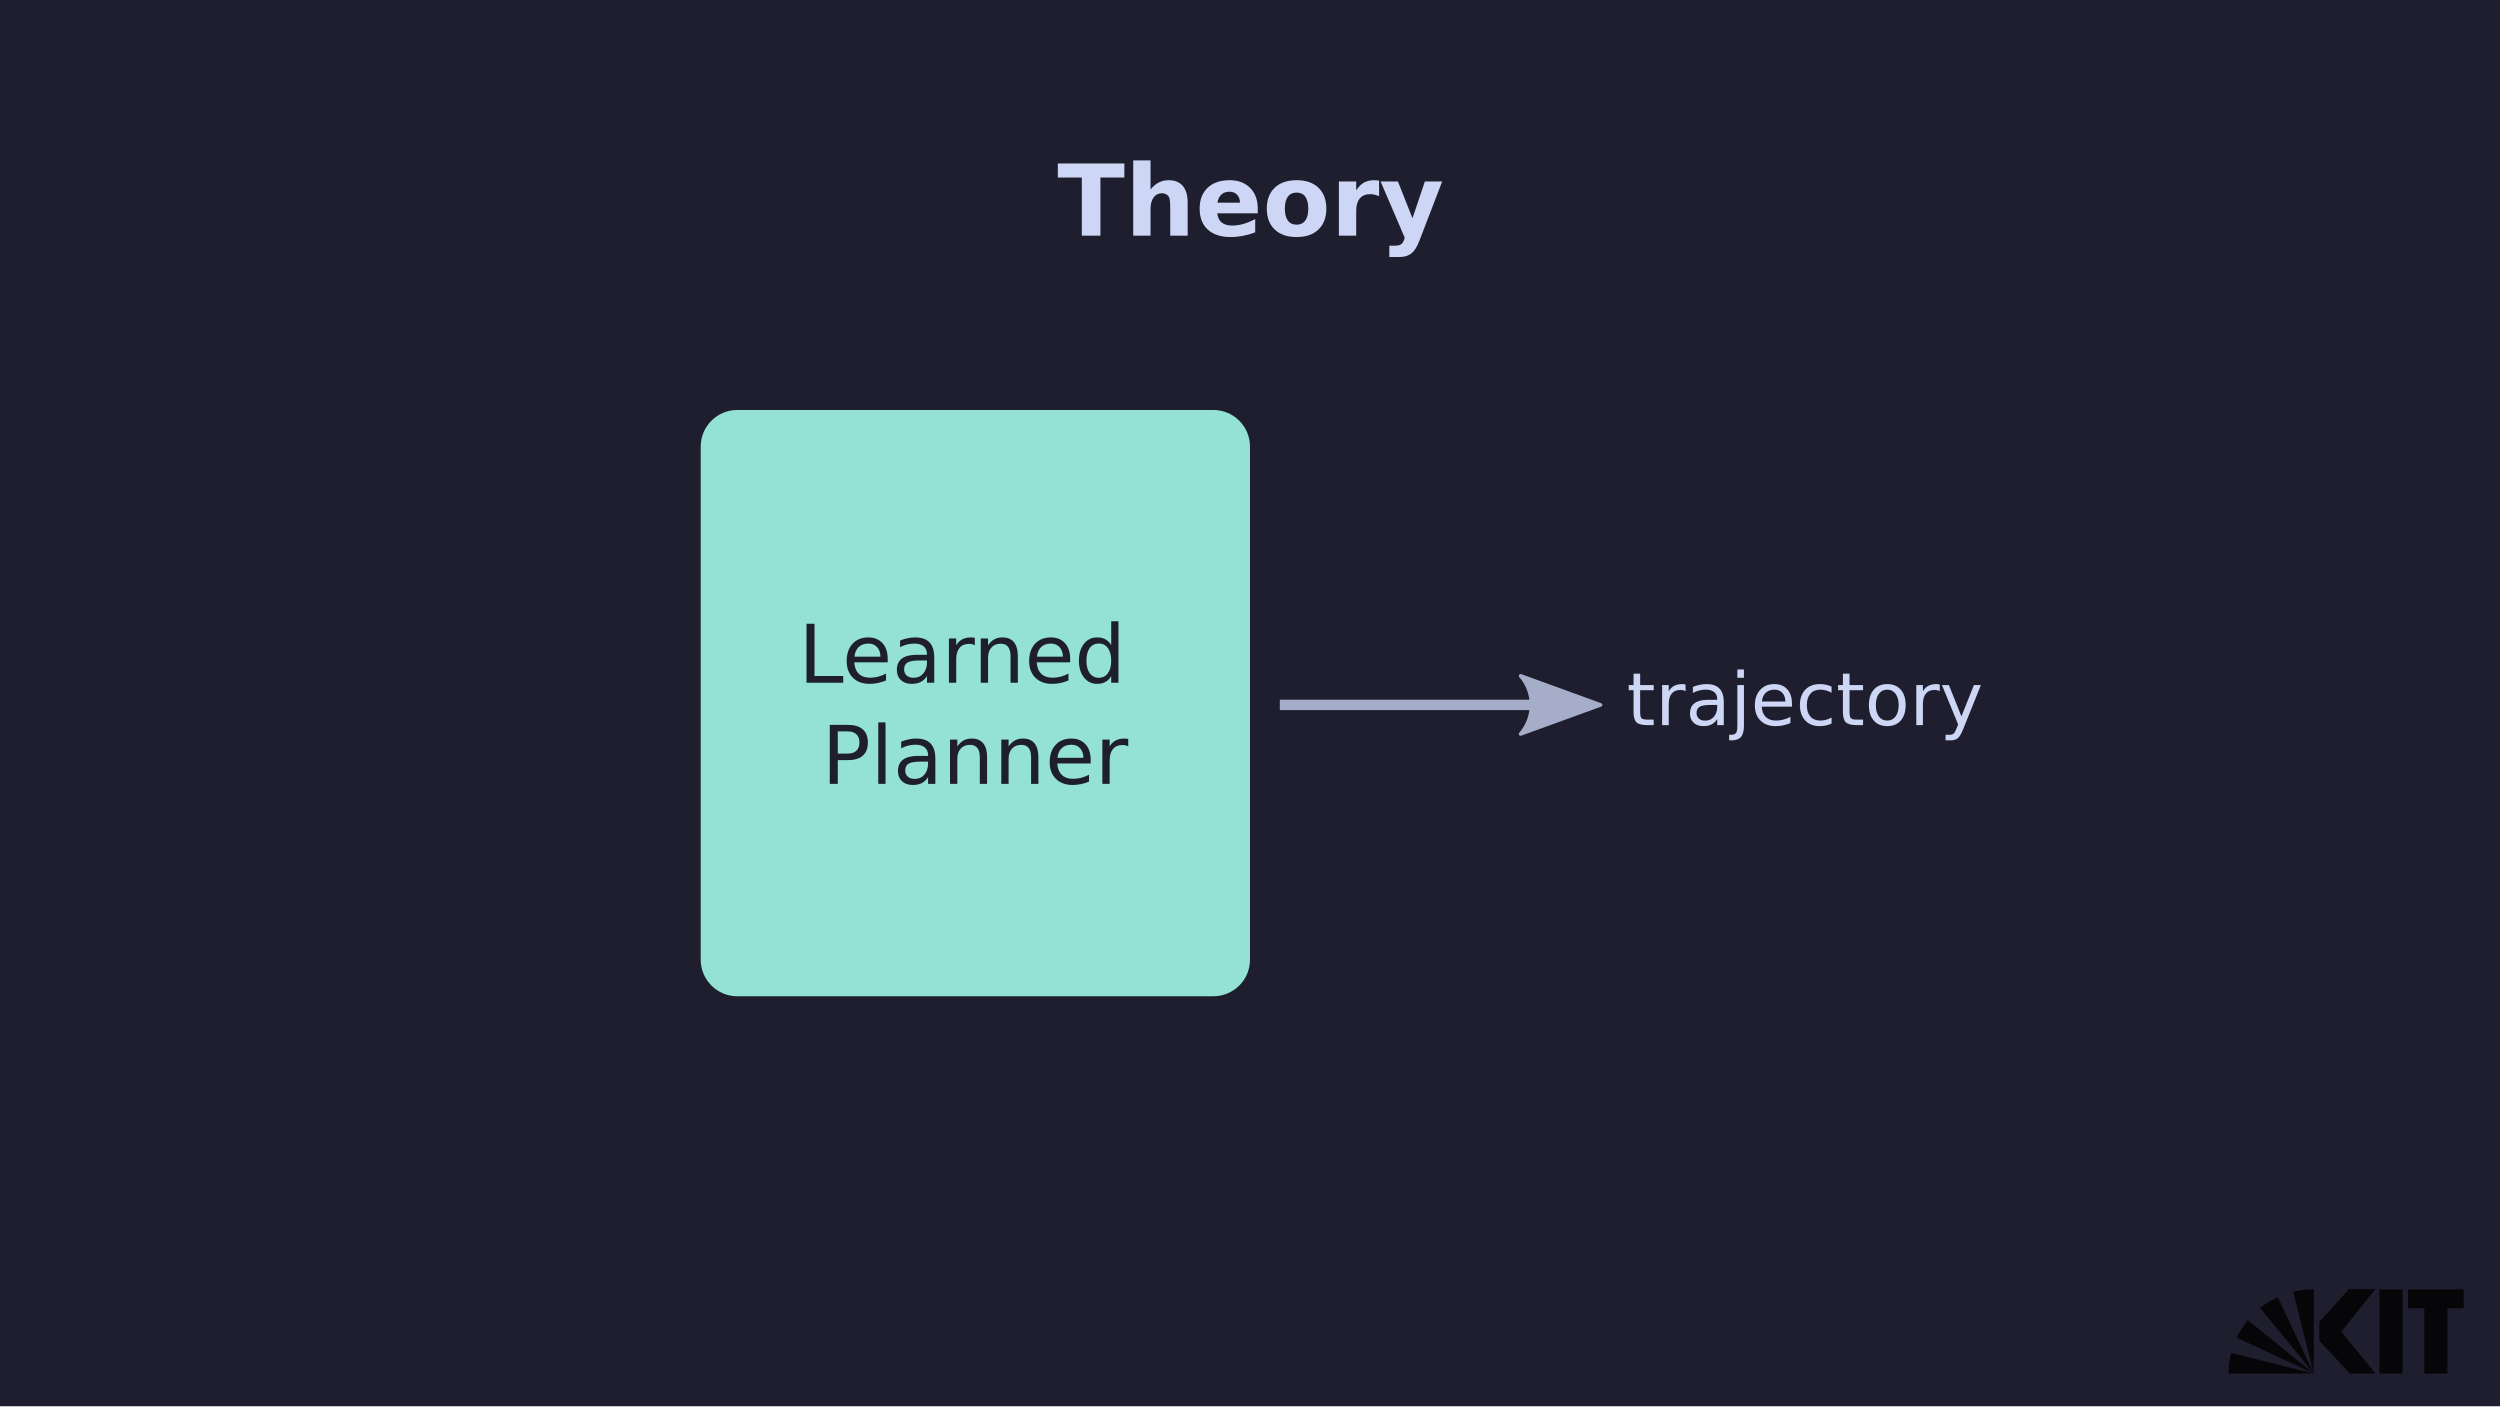
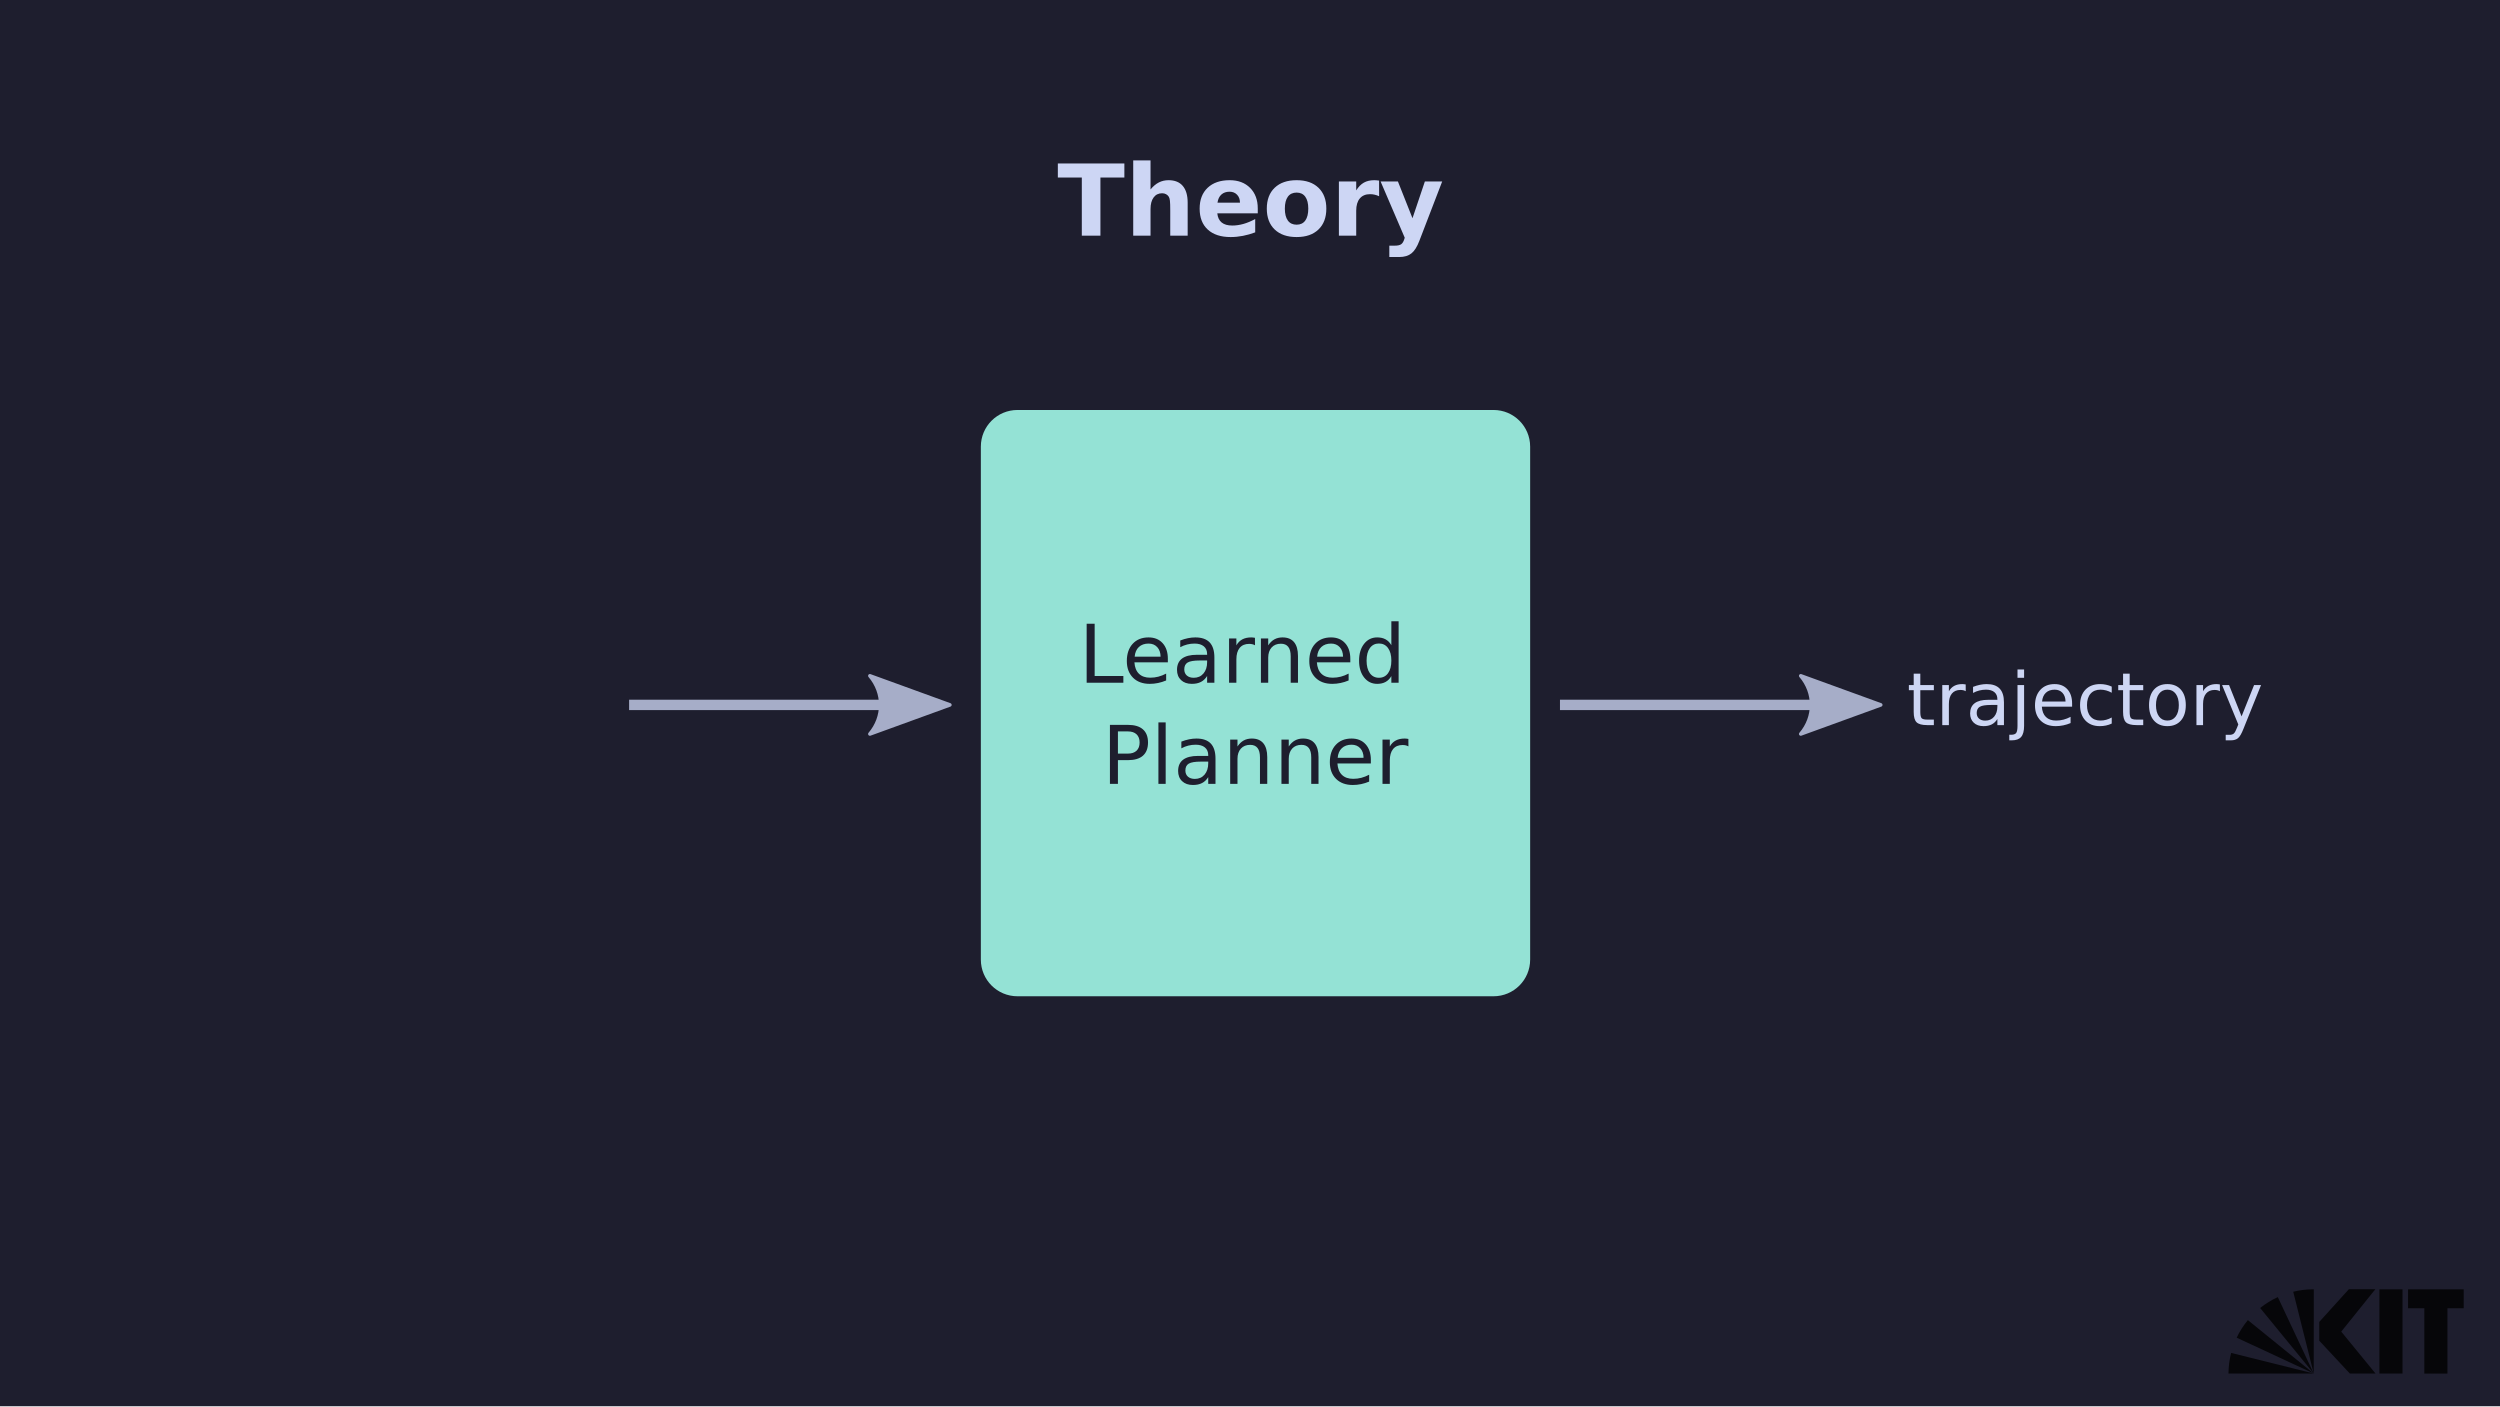
<svg xmlns="http://www.w3.org/2000/svg" xmlns:ns1="urn:inkflow" ns1:parent="base" viewBox="0 0 1920 1080" width="1920" height="1080" font-family="DejaVu Sans" version="2.0" id="svg12" standalone="no">
-   <g ns1:layout-src="base" ns1:layout-hash="97dbf13f">
+   <g ns1:layout-src="base" ns1:layout-hash="97dbf13f" id="g5">
    <rect width="1920" height="1080" id="rect1" class="inkflow-fill-bg" />
    <g class="kit-logo-mark" opacity="0.8" transform="translate(1709.592,985.4718) scale(0.1854084)" id="kit-logo">
-       <path d="m984.51,25.416-230.514,0,0,78.511,67.398,0,0,270.666,95.719,0,0-270.666,67.397,0,0-78.511zm-253.458,348.819h-95.719v-348.819h95.719v348.819zm-111.852,0-106.474,0-126.55-135.871,0-77.794,122.606-135.513,109.701,0-141.248,175.665,141.965,173.513z" fill-rule="evenodd" />
-       <path d="M90.416,153.041c-18.284,22.227-34.057,46.605-46.247,72.775l319.064,148.418-272.817-221.193z" fill-rule="evenodd" />
-       <path d="M363.233,374.235,214.456,57.681c-26.529,12.189-50.907,27.246-73.134,45.171l221.91,271.383z" fill-rule="evenodd" />
-       <path d="m363.233,374.235,0.358-348.819h-2.868c-28.322,0-55.926,3.585-82.455,10.038l84.964,338.781z" fill-rule="evenodd" />
-       <path d="M21.226,288.912c-7.17,27.246-10.755,55.926-11.113,85.322h353.121l-342.007-85.322z" fill-rule="evenodd" />
+       <path d="m984.51,25.416-230.514,0,0,78.511,67.398,0,0,270.666,95.719,0,0-270.666,67.397,0,0-78.511zm-253.458,348.819h-95.719v-348.819h95.719v348.819zm-111.852,0-106.474,0-126.55-135.871,0-77.794,122.606-135.513,109.701,0-141.248,175.665,141.965,173.513z" fill-rule="evenodd" id="path1" />
+       <path d="M90.416,153.041c-18.284,22.227-34.057,46.605-46.247,72.775l319.064,148.418-272.817-221.193z" fill-rule="evenodd" id="path2" />
+       <path d="M363.233,374.235,214.456,57.681c-26.529,12.189-50.907,27.246-73.134,45.171l221.91,271.383z" fill-rule="evenodd" id="path3" />
+       <path d="m363.233,374.235,0.358-348.819h-2.868c-28.322,0-55.926,3.585-82.455,10.038l84.964,338.781z" fill-rule="evenodd" id="path4" />
+       <path d="M21.226,288.912c-7.17,27.246-10.755,55.926-11.113,85.322h353.121l-342.007-85.322z" fill-rule="evenodd" id="path5" />
    </g>
  </g>
  <defs id="defs1">
    <marker id="tip" viewBox="0 0 12 12" refX="10" refY="6" markerWidth="7" markerHeight="7" orient="auto-start-reverse">
-       <path d="M 0 1 L 11 6 L 0 11 z" id="path1" class="inkflow-fill-text-muted" />
+       <path d="M 0 1 L 11 6 L 0 11 z" id="path6" class="inkflow-fill-text-muted" />
    </marker>
    <marker style="overflow:visible" id="ConcaveTriangle" refX="0" refY="0" orient="auto-start-reverse" markerWidth="1" markerHeight="1" viewBox="0 0 1 1" preserveAspectRatio="xMidYMid">
      <path transform="scale(0.7)" d="M -2,-4 9,0 -2,4 c 2,-2.33 2,-5.66 0,-8 z" style="fill:context-stroke;fill-rule:evenodd;stroke:context-stroke;stroke-width:0.5;stroke-linecap:round;stroke-linejoin:round" id="path7" />
    </marker>
    <style id="inkflow-preview">.inkflow-fill-bg { fill: #1e1e2e; }
.inkflow-stroke-bg { stroke: #1e1e2e; }
.inkflow-fill-surface { fill: #313244; }
.inkflow-stroke-surface { stroke: #313244; }
.inkflow-fill-border { fill: #585b70; }
.inkflow-stroke-border { stroke: #585b70; }
.inkflow-fill-text { fill: #cdd6f4; }
.inkflow-stroke-text { stroke: #cdd6f4; }
.inkflow-fill-text-muted { fill: #a6adc8; }
.inkflow-stroke-text-muted { stroke: #a6adc8; }
.inkflow-fill-accent { fill: #cba6f7; }
.inkflow-stroke-accent { stroke: #cba6f7; }
.inkflow-fill-accent-fg { fill: #11111b; }
.inkflow-stroke-accent-fg { stroke: #11111b; }
.inkflow-fill-code-bg { fill: #181825; }
.inkflow-stroke-code-bg { stroke: #181825; }
.inkflow-fill-code-text { fill: #cdd6f4; }
.inkflow-stroke-code-text { stroke: #cdd6f4; }
.inkflow-fill-red { fill: #f38ba8; }
.inkflow-stroke-red { stroke: #f38ba8; }
.inkflow-fill-orange { fill: #fab387; }
.inkflow-stroke-orange { stroke: #fab387; }
.inkflow-fill-yellow { fill: #f9e2af; }
.inkflow-stroke-yellow { stroke: #f9e2af; }
.inkflow-fill-green { fill: #a6e3a1; }
.inkflow-stroke-green { stroke: #a6e3a1; }
.inkflow-fill-teal { fill: #94e2d5; }
.inkflow-stroke-teal { stroke: #94e2d5; }
.inkflow-fill-blue { fill: #89b4fa; }
.inkflow-stroke-blue { stroke: #89b4fa; }
.inkflow-fill-purple { fill: #cba6f7; }
.inkflow-stroke-purple { stroke: #cba6f7; }
.inkflow-fill-pink { fill: #f5c2e7; }
.inkflow-stroke-pink { stroke: #f5c2e7; }
.inkflow-fill-grey { fill: #6c7086; }
.inkflow-stroke-grey { stroke: #6c7086; }</style>
  </defs>
  <g id="main">
    <text x="812.047" y="180.978" font-size="76.047px" font-weight="700" id="text1" style="stroke-width: 1.728" class="inkflow-fill-text inkflow-fill-code-text">Theory</text>
-     <g id="learned" transform="translate(-124.8861,200)">
-       <rect x="663.025" y="114.864" width="421.861" height="450.273" rx="28.124" id="rect2" style="stroke-width: 2.568" class="inkflow-fill-teal" />
-       <text x="873.728" y="324.33" font-size="62.133px" text-anchor="middle" id="text2" style="stroke-width: 2.219" class="inkflow-fill-bg">
+     <path style="fill:#b4befe;fill-opacity:1;stroke-width:7.973;stroke-linecap:butt;stroke-linejoin:miter;stroke-dasharray:none;stroke-opacity:1;marker-end:url(#ConcaveTriangle)" d="M 483.15,541.363 H 679.248" id="a-input" class="inkflow-stroke-text-muted" />
+     <g id="learned" transform="translate(90.26897,200)">
+       <rect x="663.025" y="114.864" width="421.861" height="450.273" rx="28.124" id="rect2" style="stroke-width:2.568" class="inkflow-fill-teal" />
+       <text x="873.728" y="324.33" font-size="62.133px" text-anchor="middle" id="text2" style="stroke-width:2.219" class="inkflow-fill-bg">
        <tspan id="tspan12" x="873.728" y="324.33" style="stroke-width:2.219">Learned</tspan>
        <tspan id="tspan13" x="873.728" y="401.996" style="stroke-width:2.219">Planner</tspan>
      </text>
    </g>
-     <g id="g-trajectory">
-       <text x="1249.345" y="556.88" font-size="56.245px" id="trajectory" style="stroke-width: 1.758" class="inkflow-fill-text-muted inkflow-fill-text inkflow-fill-code-text">trajectory</text>
-       <path style="fill: #b4befe; fill-opacity: 1; stroke-width: 7.973; stroke-linecap: butt; stroke-linejoin: miter; stroke-dasharray: none; stroke-opacity: 1; marker-end: url(#ConcaveTriangle)" d="M 982.9,541.363 H 1178.999" id="a-trajectory" class="inkflow-stroke-text-muted" />
+     <g id="g-trajectory" transform="translate(215.155)">
+       <text x="1249.345" y="556.88" font-size="56.245px" id="trajectory" style="stroke-width:1.758" class="inkflow-fill-text-muted inkflow-fill-text inkflow-fill-code-text">trajectory</text>
+       <path style="fill:#b4befe;fill-opacity:1;stroke-width:7.973;stroke-linecap:butt;stroke-linejoin:miter;stroke-dasharray:none;stroke-opacity:1;marker-end:url(#ConcaveTriangle)" d="M 982.9,541.363 H 1178.999" id="a-trajectory" class="inkflow-stroke-text-muted" />
    </g>
  </g>
</svg>
